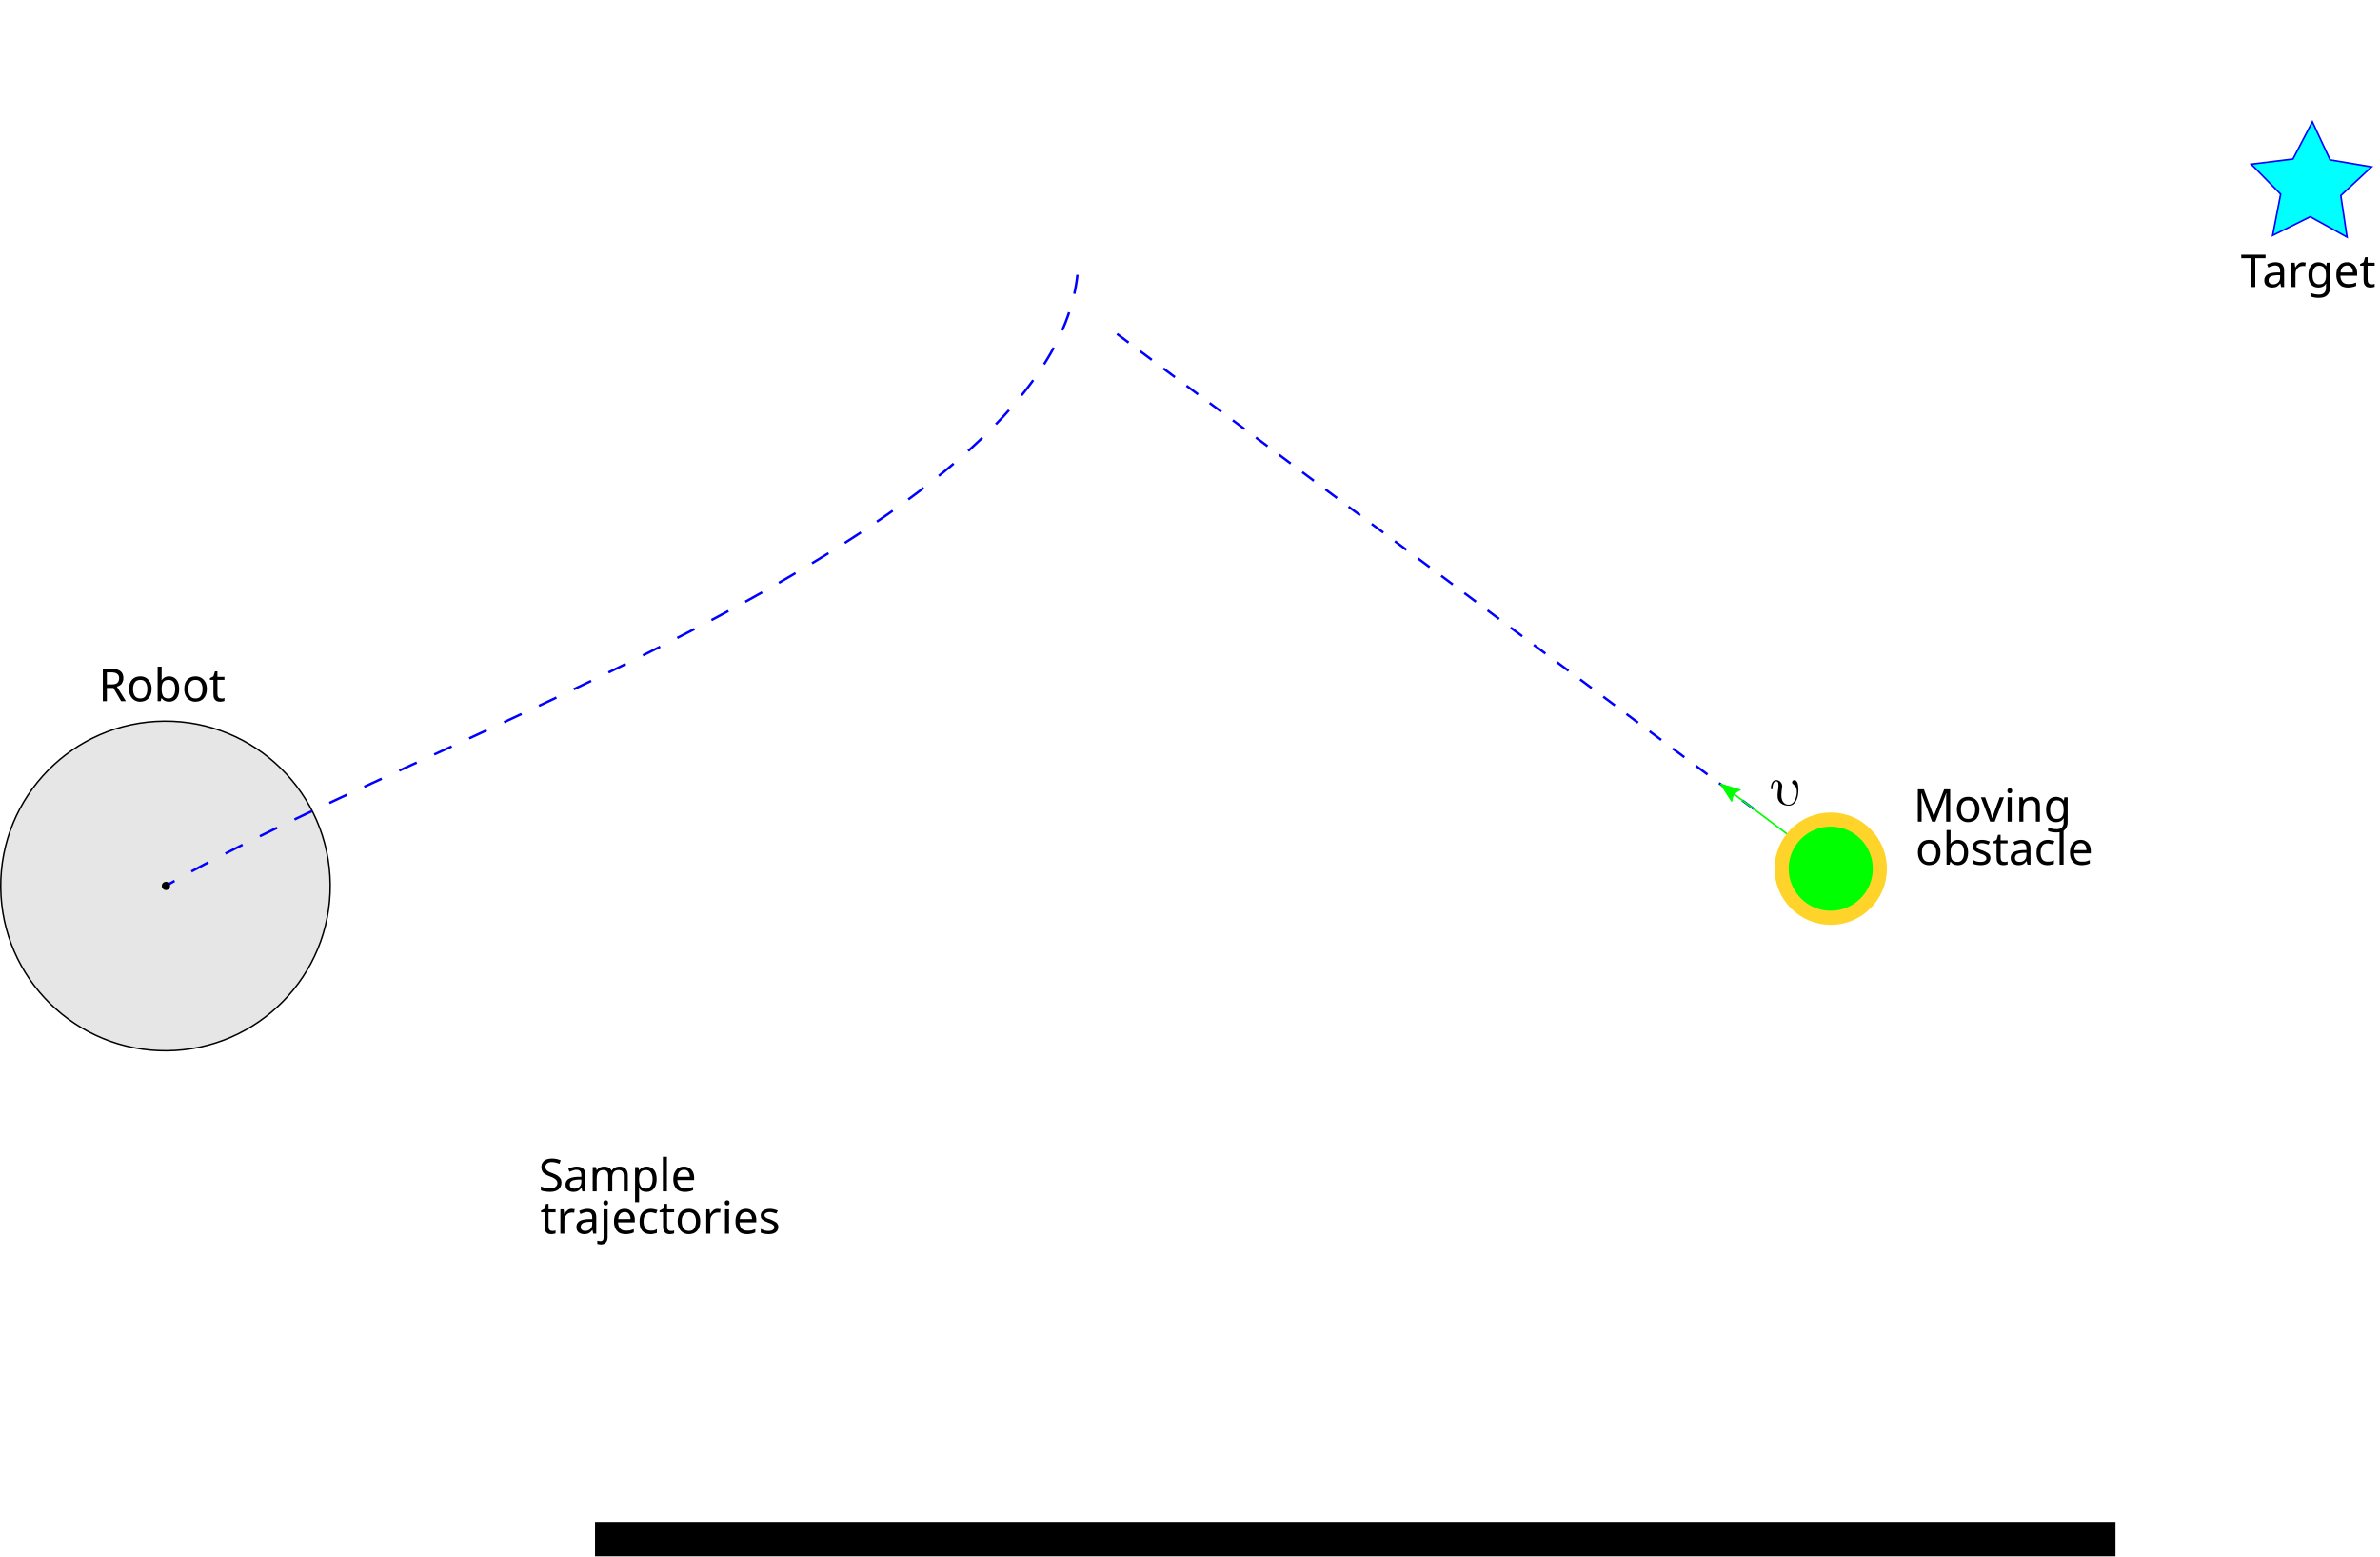
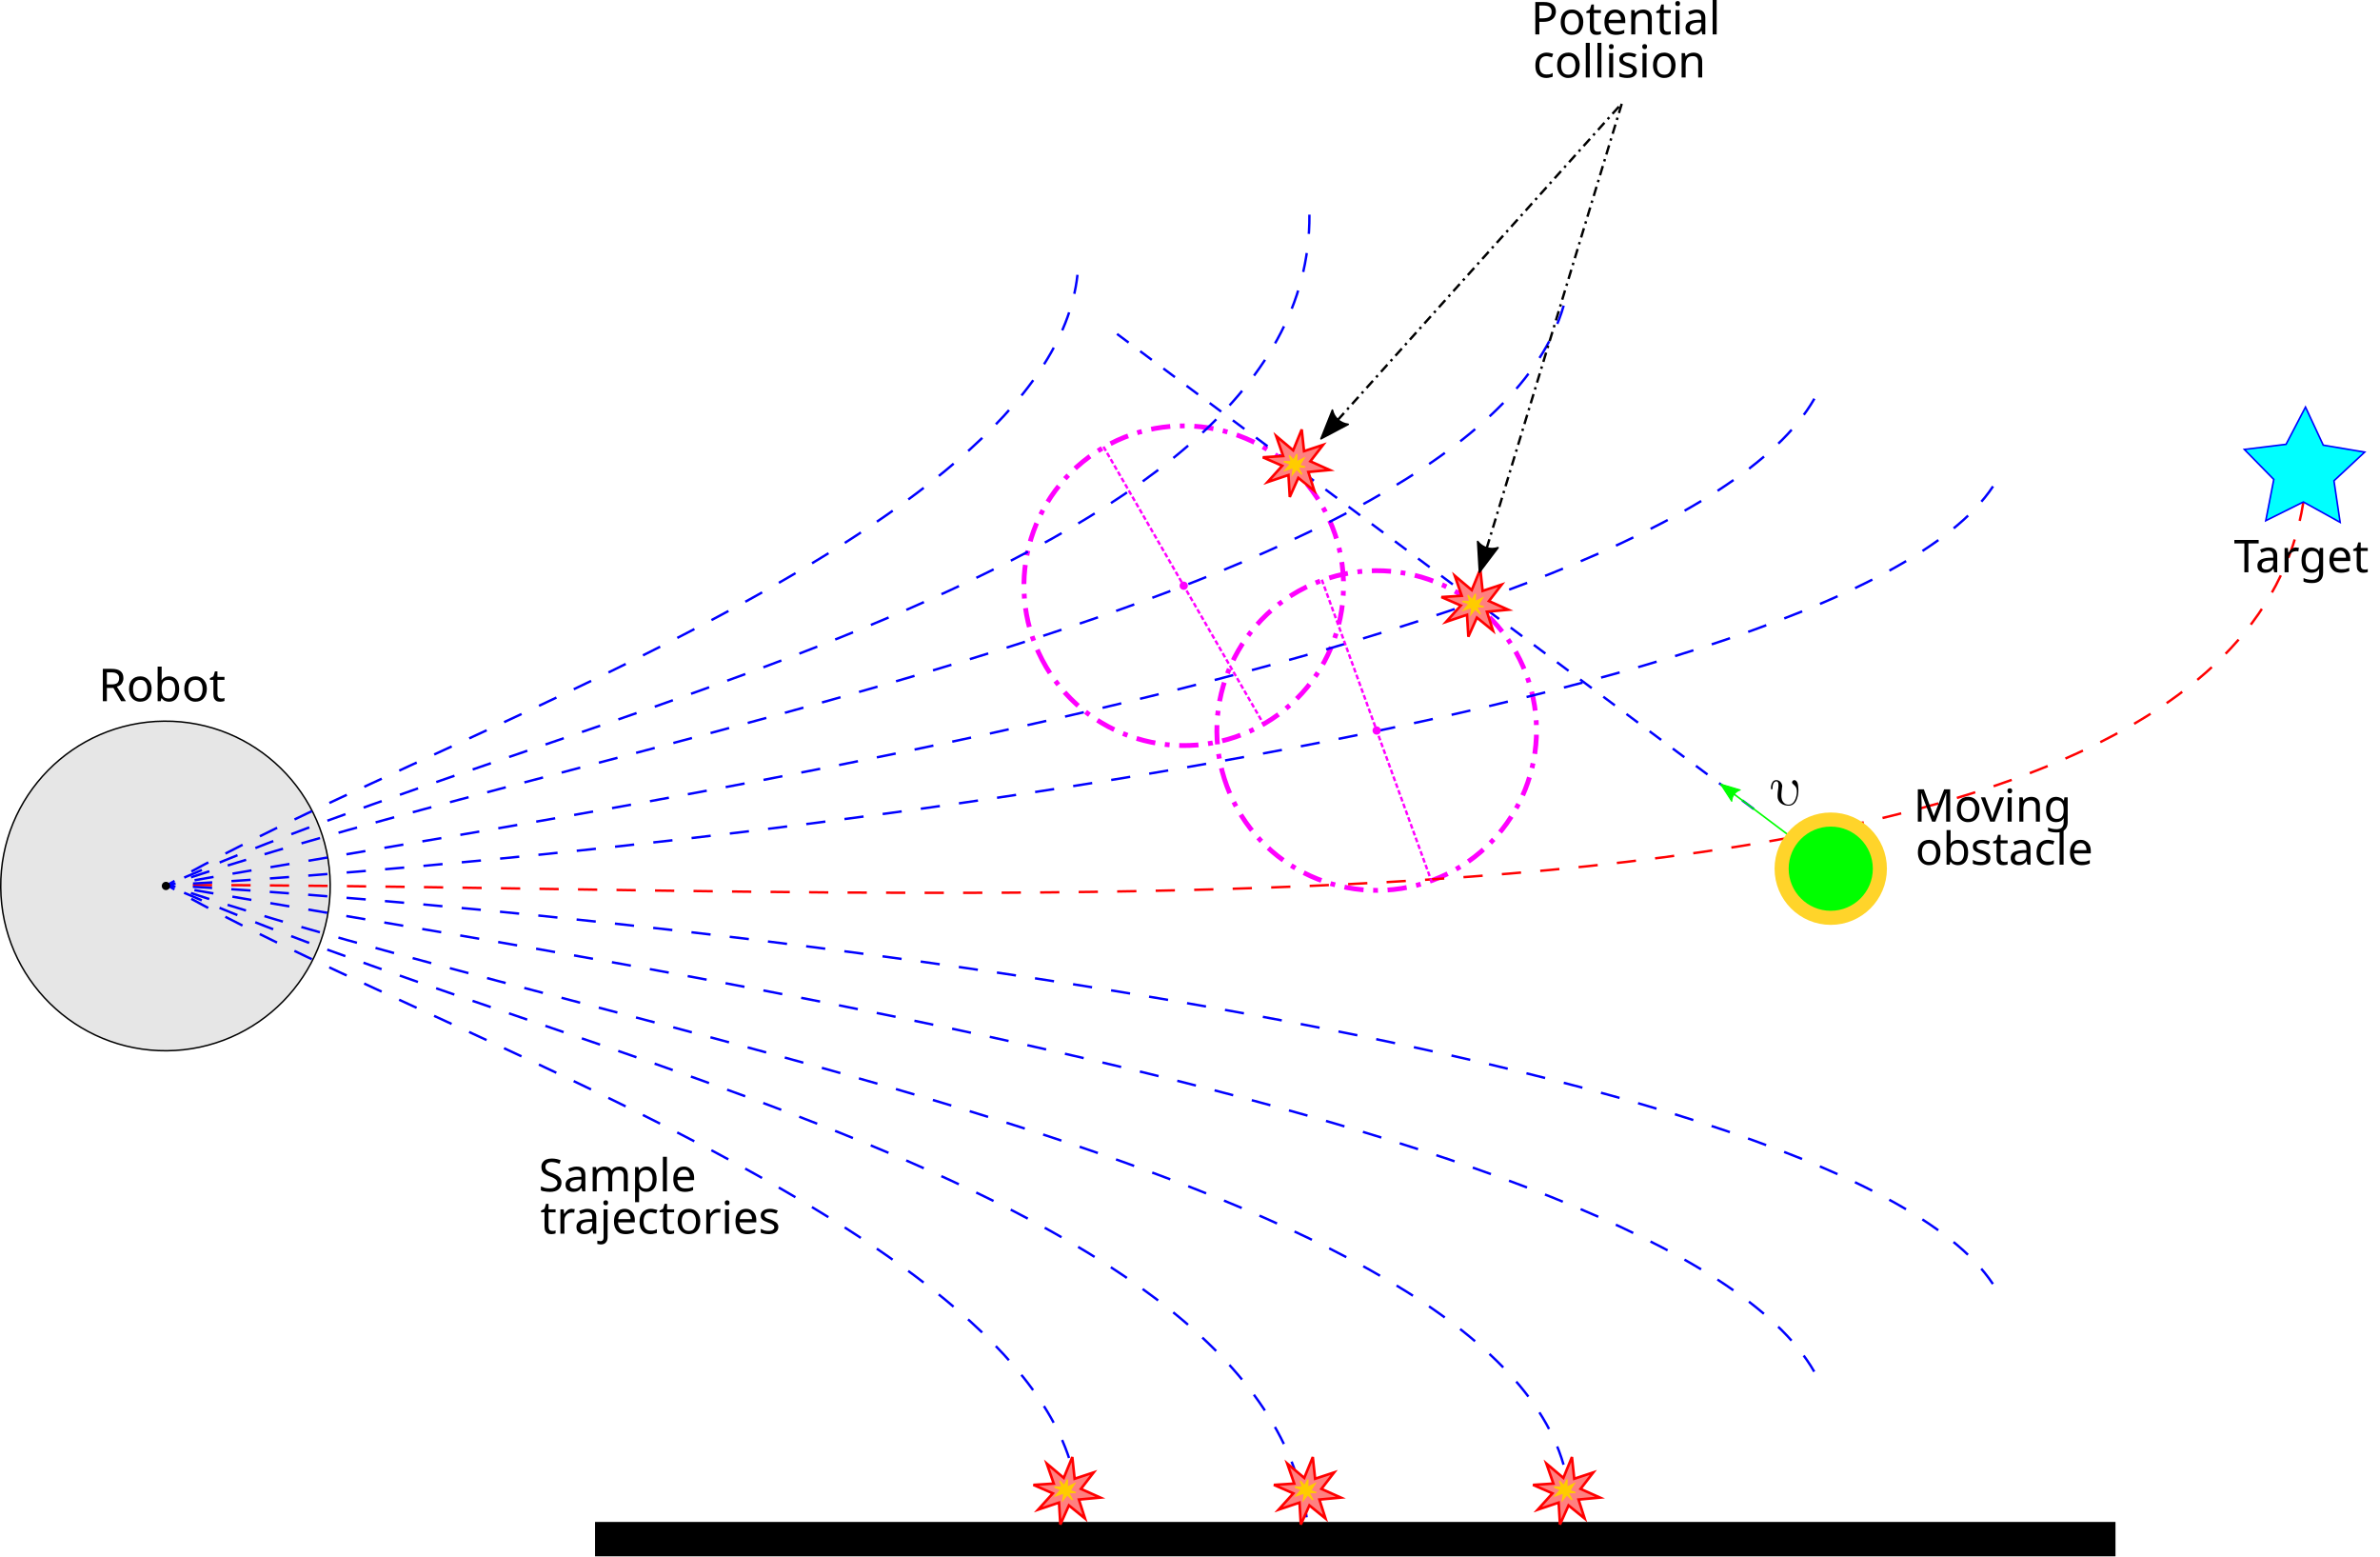
<svg xmlns="http://www.w3.org/2000/svg" xmlns:ns1="http://www.openswatchbook.org/uri/2009/osb" width="148.305mm" height="96.949mm" viewBox="0 0 148.305 96.949" version="1.1" id="svg8">
  <defs id="defs2">
    <marker orient="auto" refY="0" refX="0" id="marker10369" style="overflow:visible">
      <path id="path10367" style="fill:#000000;fill-opacity:1;fill-rule:evenodd;stroke:#000000;stroke-width:0.625;stroke-linejoin:round;stroke-opacity:1" d="M 8.719,4.034 -2.207,0.016 8.719,-4.002 c -1.745,2.372 -1.735,5.617 -6e-7,8.035 z" transform="matrix(1.1,0,0,1.1,1.1,0)" />
    </marker>
    <marker orient="auto" refY="0" refX="0" id="marker4769" style="overflow:visible">
      <path id="path4767" style="fill:#00ff00;fill-opacity:1;fill-rule:evenodd;stroke:#00ff00;stroke-width:0.625;stroke-linejoin:round;stroke-opacity:1" d="M 8.719,4.034 -2.207,0.016 8.719,-4.002 c -1.745,2.372 -1.735,5.617 -6e-7,8.035 z" transform="matrix(1.1,0,0,1.1,1.1,0)" />
    </marker>
    <marker style="overflow:visible" id="marker2928" refX="0" refY="0" orient="auto">
      <path transform="matrix(1.1,0,0,1.1,1.1,0)" d="M 8.719,4.034 -2.207,0.016 8.719,-4.002 c -1.745,2.372 -1.735,5.617 -6e-7,8.035 z" style="fill:#999999;fill-opacity:1;fill-rule:evenodd;stroke:#999999;stroke-width:0.625;stroke-linejoin:round;stroke-opacity:1" id="path2926" />
    </marker>
    <marker style="overflow:visible" id="marker1204" refX="0" refY="0" orient="auto">
      <path transform="matrix(-0.8,0,0,-0.8,-10,0)" style="fill:#999999;fill-opacity:1;fill-rule:evenodd;stroke:#999999;stroke-width:1pt;stroke-opacity:1" d="M 0,0 5,-5 -12.5,0 5,5 Z" id="path1202" />
    </marker>
    <linearGradient id="linearGradient5139" ns1:paint="solid">
      <stop style="stop-color:#00e100;stop-opacity:1;" offset="0" id="stop5137" />
    </linearGradient>
    <linearGradient id="linearGradient5133" ns1:paint="solid">
      <stop style="stop-color:#000000;stop-opacity:1;" offset="0" id="stop5131" />
    </linearGradient>
    <linearGradient id="linearGradient4597" ns1:paint="solid">
      <stop style="stop-color:#000000;stop-opacity:1;" offset="0" id="stop4595" />
    </linearGradient>
    <linearGradient id="linearGradient4591" ns1:paint="solid">
      <stop style="stop-color:#666666;stop-opacity:1;" offset="0" id="stop4589" />
    </linearGradient>
    <linearGradient id="linearGradient4559" ns1:paint="solid">
      <stop style="stop-color:#000000;stop-opacity:1;" offset="0" id="stop4557" />
    </linearGradient>
+     <marker style="overflow:visible" id="marker4858" refX="0" refY="0" orient="auto">
+       <path transform="matrix(1.1,0,0,1.1,1.1,0)" d="M 8.719,4.034 -2.207,0.016 8.719,-4.002 c -1.745,2.372 -1.735,5.617 -6e-7,8.035 z" style="fill:#000000;fill-opacity:1;fill-rule:evenodd;stroke:#000000;stroke-width:0.625;stroke-linejoin:round;stroke-opacity:1" id="path4856" />
+     </marker>
    <marker orient="auto" refY="0" refX="0" id="Arrow2Lend" style="overflow:visible">
      <path id="path4563" style="fill:#ff0000;fill-opacity:1;fill-rule:evenodd;stroke:#000000;stroke-width:0.625;stroke-linejoin:round;stroke-opacity:1" d="M 8.719,4.034 -2.207,0.016 8.719,-4.002 c -1.745,2.372 -1.735,5.617 -6e-7,8.035 z" transform="matrix(-1.1,0,0,-1.1,-1.1,0)" />
    </marker>
    <linearGradient id="linearGradient4531" ns1:paint="solid">
      <stop style="stop-color:#22aa00;stop-opacity:1;" offset="0" id="stop4529" />
    </linearGradient>
    <linearGradient id="linearGradient4525" ns1:paint="solid">
      <stop style="stop-color:#d4aa00;stop-opacity:1;" offset="0" id="stop4523" />
    </linearGradient>
    <clipPath clipPathUnits="userSpaceOnUse" id="clipPath4608">
      <g id="use4610">
        <circle style="fill:#666666;fill-opacity:1;stroke:none;stroke-width:0.808;stroke-miterlimit:4;stroke-dasharray:none;stroke-opacity:1" id="circle4670" cx="110.446" cy="65.928" r="2.5" />
        <rect style="fill:#666666;stroke-width:0.7;stroke-miterlimit:4;stroke-dasharray:none" id="rect4672" width="5" height="10" x="107.946" y="65.815" />
        <circle r="2.5" cy="75.939" cx="110.441" id="circle4674" style="fill:#666666;stroke-width:0.808;stroke-miterlimit:4;stroke-dasharray:none" />
      </g>
    </clipPath>
    <clipPath clipPathUnits="userSpaceOnUse" id="clipPath4691">
      <g id="use4693">
        <circle style="fill:#666666;fill-opacity:1;stroke:none;stroke-width:0.182;stroke-miterlimit:4;stroke-dasharray:none;stroke-opacity:1" id="circle5533" cx="84.31" cy="69.31" r="1.5" />
        <rect style="fill:#666666;fill-opacity:1;stroke:none;stroke-width:0.808;stroke-miterlimit:4;stroke-dasharray:none;stroke-opacity:1" id="rect5535" width="3" height="5" x="82.81" y="69.404" />
        <circle r="1.5" cy="74.48" cx="84.31" id="circle5537" style="fill:#666666;fill-opacity:1;stroke:none;stroke-width:0.182;stroke-miterlimit:4;stroke-dasharray:none;stroke-opacity:1" />
      </g>
    </clipPath>
  </defs>
  <g id="layer2" transform="translate(-16.9117,-55.47513)">
    <ellipse style="opacity:1;fill:#e6e6e6;fill-opacity:1;stroke:#000000;stroke-width:0.091;stroke-opacity:1" id="path4535" cx="110.898" cy="-26.256" rx="10.266" ry="10.266" transform="rotate(89.5)" />
+     <ellipse transform="rotate(149.5)" ry="9.956" rx="9.956" cy="-125.257" cx="-31.453" id="ellipse8764" style="opacity:1;fill:none;fill-opacity:1;stroke:#ff00ff;stroke-width:0.3;stroke-miterlimit:4;stroke-dasharray:1.2, 0.6, 0.3, 0.6;stroke-dashoffset:0;stroke-opacity:1" />
+     <ellipse style="opacity:1;fill:none;fill-opacity:1;stroke:#ff00ff;stroke-width:0.3;stroke-miterlimit:4;stroke-dasharray:1.2, 0.6, 0.3, 0.6;stroke-dashoffset:0;stroke-opacity:1" id="ellipse8878" cx="-60.828" cy="-130.553" rx="9.956" ry="9.956" transform="rotate(159.5)" />
  </g>
  <g id="layer3" transform="translate(-16.9117,-55.47513)">
    <g id="g4713" clip-path="url(#clipPath4691)" transform="matrix(0.00125978,0.5155708,-0.5155708,0.00125978,64.2551,75.27155)" style="opacity:1">
      <g id="g4711">
        <circle r="1.5" cy="69.31" cx="84.31" id="circle4705" style="fill:#666666;fill-opacity:1;stroke:none;stroke-width:0.182;stroke-miterlimit:4;stroke-dasharray:none;stroke-opacity:1" />
        <rect y="69.404" x="82.81" height="5" width="3" id="rect4707" style="fill:#666666;fill-opacity:1;stroke:none;stroke-width:0.808;stroke-miterlimit:4;stroke-dasharray:none;stroke-opacity:1" />
        <circle style="fill:#666666;fill-opacity:1;stroke:none;stroke-width:0.182;stroke-miterlimit:4;stroke-dasharray:none;stroke-opacity:1" id="circle4709" cx="84.31" cy="74.48" r="1.5" />
      </g>
    </g>
    <g transform="matrix(0.00125978,0.5155708,-0.5155708,0.00125978,64.11259,58.94098)" clip-path="url(#clipPath4691)" id="g5601" style="opacity:1">
      <g id="g5599">
        <circle style="fill:#666666;fill-opacity:1;stroke:none;stroke-width:0.182;stroke-miterlimit:4;stroke-dasharray:none;stroke-opacity:1" id="circle5593" cx="84.31" cy="69.31" r="1.5" />
        <rect style="fill:#666666;fill-opacity:1;stroke:none;stroke-width:0.808;stroke-miterlimit:4;stroke-dasharray:none;stroke-opacity:1" id="rect5595" width="3" height="5" x="82.81" y="69.404" />
        <circle r="1.5" cy="74.48" cx="84.31" id="circle5597" style="fill:#666666;fill-opacity:1;stroke:none;stroke-width:0.182;stroke-miterlimit:4;stroke-dasharray:none;stroke-opacity:1" />
      </g>
    </g>
    <g transform="matrix(4.9205338e-4,0.3265814,-0.3752682,0.00122289,46.47463,83.1097)" clip-path="url(#clipPath4691)" id="g5611" style="opacity:1">
      <g id="g5609">
        <circle style="fill:#666666;fill-opacity:1;stroke:none;stroke-width:0.182;stroke-miterlimit:4;stroke-dasharray:none;stroke-opacity:1" id="circle5603" cx="84.31" cy="69.31" r="1.5" />
        <rect style="fill:#666666;fill-opacity:1;stroke:none;stroke-width:0.808;stroke-miterlimit:4;stroke-dasharray:none;stroke-opacity:1" id="rect5605" width="3" height="5" x="82.81" y="69.404" />
        <circle r="1.5" cy="74.48" cx="84.31" id="circle5607" style="fill:#666666;fill-opacity:1;stroke:none;stroke-width:0.182;stroke-miterlimit:4;stroke-dasharray:none;stroke-opacity:1" />
      </g>
    </g>
  </g>
  <g id="layer1" transform="translate(-16.9117,-55.47513)">
+     <path style="opacity:1;fill:none;stroke:#ff0000;stroke-width:0.15;stroke-linecap:butt;stroke-linejoin:miter;stroke-miterlimit:4;stroke-dasharray:1.2, 1.2;stroke-dashoffset:0;stroke-opacity:1" d="M 160.443,86.745 C 155.716,116.716 77.607,110.55 27.334,110.608" id="path5589" />
    <path id="path8803" d="M 84.052,72.595 C 82.278,88.867 42.591,101.711 27.325,110.617" style="opacity:1;fill:none;stroke:#0000ff;stroke-width:0.15;stroke-linecap:butt;stroke-linejoin:miter;stroke-miterlimit:4;stroke-dasharray:1.2, 1.2;stroke-dashoffset:0;stroke-opacity:1" />
+     <path style="opacity:1;fill:none;stroke:#0000ff;stroke-width:0.15;stroke-linecap:butt;stroke-linejoin:miter;stroke-miterlimit:4;stroke-dasharray:1.2, 1.2;stroke-dashoffset:0;stroke-opacity:1" d="m 98.505,68.845 c 0.178,22.469 -46.922,30.763 -71.18,41.775" id="path8805" />
+     <path id="path8807" d="M 114.349,74.516 C 109.015,92.983 53.965,101.506 27.325,110.623" style="opacity:1;fill:none;stroke:#0000ff;stroke-width:0.15;stroke-linecap:butt;stroke-linejoin:miter;stroke-miterlimit:4;stroke-dasharray:1.2, 1.2;stroke-dashoffset:0;stroke-opacity:1" />
+     <path style="opacity:1;fill:none;stroke:#0000ff;stroke-width:0.15;stroke-linecap:butt;stroke-linejoin:miter;stroke-miterlimit:4;stroke-dasharray:1.2, 1.2;stroke-dashoffset:0;stroke-opacity:1" d="M 129.971,80.312 C 120.782,96.365 52.505,106.122 27.334,110.608" id="path8809" />
+     <path id="path8811" d="M 141.105,85.772 C 131.047,100.994 53.626,109.19 27.334,110.608" style="opacity:1;fill:none;stroke:#0000ff;stroke-width:0.15;stroke-linecap:butt;stroke-linejoin:miter;stroke-miterlimit:4;stroke-dasharray:1.2, 1.2;stroke-dashoffset:0;stroke-opacity:1" />
+     <path style="opacity:1;fill:none;stroke:#0000ff;stroke-width:0.15;stroke-linecap:butt;stroke-linejoin:miter;stroke-miterlimit:4;stroke-dasharray:1.2, 1.2;stroke-dashoffset:0;stroke-opacity:1" d="M 84.044,148.637 C 82.269,132.365 42.582,119.52 27.317,110.614" id="path8813" />
+     <path id="path8815" d="M 98.496,152.386 C 98.675,129.917 51.574,121.623 27.317,110.611" style="opacity:1;fill:none;stroke:#0000ff;stroke-width:0.15;stroke-linecap:butt;stroke-linejoin:miter;stroke-miterlimit:4;stroke-dasharray:1.2, 1.2;stroke-dashoffset:0;stroke-opacity:1" />
+     <path style="opacity:1;fill:none;stroke:#0000ff;stroke-width:0.15;stroke-linecap:butt;stroke-linejoin:miter;stroke-miterlimit:4;stroke-dasharray:1.2, 1.2;stroke-dashoffset:0;stroke-opacity:1" d="M 114.341,146.715 C 109.006,128.248 53.957,119.725 27.317,110.608" id="path8817" />
+     <path id="path8819" d="M 129.962,140.92 C 120.773,124.866 52.496,115.109 27.325,110.623" style="opacity:1;fill:none;stroke:#0000ff;stroke-width:0.15;stroke-linecap:butt;stroke-linejoin:miter;stroke-miterlimit:4;stroke-dasharray:1.2, 1.2;stroke-dashoffset:0;stroke-opacity:1" />
+     <path style="opacity:1;fill:none;stroke:#0000ff;stroke-width:0.15;stroke-linecap:butt;stroke-linejoin:miter;stroke-miterlimit:4;stroke-dasharray:1.2, 1.2;stroke-dashoffset:0;stroke-opacity:1" d="M 141.096,135.46 C 131.038,120.237 53.618,112.041 27.325,110.623" id="path8821" />
    <path id="path8886" d="M 86.518,76.277 126.448,106.06" style="opacity:1;fill:none;stroke:#0000ff;stroke-width:0.15;stroke-linecap:butt;stroke-linejoin:miter;stroke-miterlimit:4;stroke-dasharray:0.9, 0.9;stroke-dashoffset:0;stroke-opacity:1" />
    <path style="opacity:1;fill:#00ff00;stroke:#00ff00;stroke-width:0.1;stroke-linecap:butt;stroke-linejoin:miter;stroke-miterlimit:4;stroke-dasharray:none;stroke-dashoffset:0;stroke-opacity:1;marker-start:url(#marker4769)" d="m 124.233,104.395 5.337,4.012" id="path8888" />
-     <path style="fill:#00ffff;fill-opacity:1;stroke:#0000ff;stroke-width:0.098;stroke-miterlimit:4;stroke-dasharray:none;stroke-dashoffset:0;stroke-opacity:1" id="path9312" d="m 163.162,70.244 -2.291,-1.27 -2.345,1.167 0.5,-2.571 -1.835,-1.869 2.6,-0.319 1.211,-2.322 1.107,2.374 2.583,0.434 -1.916,1.786 z" />
+     <path style="fill:#00ffff;fill-opacity:1;stroke:#0000ff;stroke-width:0.098;stroke-miterlimit:4;stroke-dasharray:none;stroke-dashoffset:0;stroke-opacity:1" id="path9312" d="m 162.734,88.015 -2.291,-1.27 -2.345,1.167 0.5,-2.571 -1.835,-1.869 2.6,-0.319 1.211,-2.322 1.107,2.374 2.583,0.434 -1.916,1.786 z" />
  </g>
  <g id="layer5" transform="translate(-16.9117,-55.47513)">
    <circle style="fill:#00ff00;fill-opacity:1;stroke:#ffd42a;stroke-width:0.878;stroke-miterlimit:4;stroke-dasharray:none;stroke-dashoffset:0;stroke-opacity:1" id="path8884" cx="130.991" cy="109.589" r="3.061" />
  </g>
  <g id="layer4" transform="translate(-16.9117,-55.47513)">
    <circle style="opacity:1;fill:#000000;fill-opacity:1;stroke:none;stroke-width:0.035;stroke-miterlimit:4;stroke-dasharray:0.106, 0.106;stroke-dashoffset:0;stroke-opacity:1" id="path1054" cx="101.398" cy="52.035" transform="rotate(49)" r="0.258" />
+     <circle r="0.258" transform="rotate(109)" cy="-115.673" cx="57.431" id="circle8796" style="opacity:1;fill:#ff00ff;fill-opacity:1;stroke:none;stroke-width:0.035;stroke-miterlimit:4;stroke-dasharray:0.106, 0.106;stroke-dashoffset:0;stroke-opacity:1" />
+     <path style="fill:#000000;stroke:#ff00ff;stroke-width:0.15;stroke-linecap:butt;stroke-linejoin:miter;stroke-miterlimit:4;stroke-dasharray:0.3, 0.15;stroke-dashoffset:0;stroke-opacity:1" d="M 85.673,83.301 95.673,100.622" id="path8869" />
+     <circle style="opacity:1;fill:#ff00ff;fill-opacity:1;stroke:none;stroke-width:0.035;stroke-miterlimit:4;stroke-dasharray:0.106, 0.106;stroke-dashoffset:0;stroke-opacity:1" id="circle8880" cx="38.533" cy="-138.778" transform="rotate(119)" r="0.258" />
+     <path id="path8882" d="m 99.277,91.586 6.84,18.794" style="fill:#000000;stroke:#ff00ff;stroke-width:0.15;stroke-linecap:butt;stroke-linejoin:miter;stroke-miterlimit:4;stroke-dasharray:0.3, 0.15;stroke-dashoffset:0;stroke-opacity:1" />
  </g>
  <g id="layer6" transform="translate(-16.9117,-55.47513)">
    <rect style="fill:#000000;fill-opacity:1;stroke:none;stroke-width:0.042;stroke-miterlimit:4;stroke-dasharray:none;stroke-dashoffset:0;stroke-opacity:1" id="rect8801" width="94.744" height="2.141" x="53.99" y="150.283" />
  </g>
  <g id="layer8" transform="translate(-16.9117,-55.47513)">
+     <path transform="translate(61.17636,76.93936)" style="fill:#ff8080;fill-opacity:1;stroke:#ff0000;stroke-width:0.161;stroke-miterlimit:4;stroke-dasharray:none;stroke-dashoffset:0;stroke-opacity:1" id="path9367" d="M 37.642,9.119 36.637,8.303 36.105,9.493 36.022,8.128 34.719,8.566 35.635,7.551 34.426,7.024 35.693,6.943 35.257,5.695 36.318,6.588 36.85,5.289 36.994,6.64 38.181,6.248 37.387,7.274 38.597,7.814 37.262,7.937 Z" />
+     <path style="fill:#ffcc00;fill-opacity:1;stroke:#ffcc00;stroke-width:0.311;stroke-miterlimit:4;stroke-dasharray:none;stroke-dashoffset:0;stroke-opacity:1" id="path9369" d="m 62.468,19.881 -1.986,-0.098 0.295,1.398 -0.867,-1.52 -1.076,1.697 0.481,-1.714 -1.65,-0.271 1.612,-0.622 -1.567,-1.407 1.957,0.391 -0.266,-1.691 0.867,1.58 1.076,-1.153 -0.511,1.463 1.679,-0.022 -1.642,0.854 z" transform="matrix(0.1266483,-0.2259162,0.2259162,0.1266483,85.75947,95.61772)" />
+     <path d="M 37.642,9.119 36.637,8.303 36.105,9.493 36.022,8.128 34.719,8.566 35.635,7.551 34.426,7.024 35.693,6.943 35.257,5.695 36.318,6.588 36.85,5.289 36.994,6.64 38.181,6.248 37.387,7.274 38.597,7.814 37.262,7.937 Z" id="path9417" style="fill:#ff8080;fill-opacity:1;stroke:#ff0000;stroke-width:0.161;stroke-miterlimit:4;stroke-dasharray:none;stroke-dashoffset:0;stroke-opacity:1" transform="translate(72.30426,85.64486)" />
+     <path transform="matrix(0.1266483,-0.2259162,0.2259162,0.1266483,96.88736,104.3232)" d="m 62.468,19.881 -1.986,-0.098 0.295,1.398 -0.867,-1.52 -1.076,1.697 0.481,-1.714 -1.65,-0.271 1.612,-0.622 -1.567,-1.407 1.957,0.391 -0.266,-1.691 0.867,1.58 1.076,-1.153 -0.511,1.463 1.679,-0.022 -1.642,0.854 z" id="path9419" style="fill:#ffcc00;fill-opacity:1;stroke:#ffcc00;stroke-width:0.311;stroke-miterlimit:4;stroke-dasharray:none;stroke-dashoffset:0;stroke-opacity:1" />
+     <path transform="translate(46.88055,140.9507)" style="fill:#ff8080;fill-opacity:1;stroke:#ff0000;stroke-width:0.161;stroke-miterlimit:4;stroke-dasharray:none;stroke-dashoffset:0;stroke-opacity:1" id="path9421" d="M 37.642,9.119 36.637,8.303 36.105,9.493 36.022,8.128 34.719,8.566 35.635,7.551 34.426,7.024 35.693,6.943 35.257,5.695 36.318,6.588 36.85,5.289 36.994,6.64 38.181,6.248 37.387,7.274 38.597,7.814 37.262,7.937 Z" />
+     <path style="fill:#ffcc00;fill-opacity:1;stroke:#ffcc00;stroke-width:0.311;stroke-miterlimit:4;stroke-dasharray:none;stroke-dashoffset:0;stroke-opacity:1" id="path9423" d="m 62.468,19.881 -1.986,-0.098 0.295,1.398 -0.867,-1.52 -1.076,1.697 0.481,-1.714 -1.65,-0.271 1.612,-0.622 -1.567,-1.407 1.957,0.391 -0.266,-1.691 0.867,1.58 1.076,-1.153 -0.511,1.463 1.679,-0.022 -1.642,0.854 z" transform="matrix(0.1266483,-0.2259162,0.2259162,0.1266483,71.46366,159.496)" />
+     <path d="M 37.642,9.119 36.637,8.303 36.105,9.493 36.022,8.128 34.719,8.566 35.635,7.551 34.426,7.024 35.693,6.943 35.257,5.695 36.318,6.588 36.85,5.289 36.994,6.64 38.181,6.248 37.387,7.274 38.597,7.814 37.262,7.937 Z" id="path9425" style="fill:#ff8080;fill-opacity:1;stroke:#ff0000;stroke-width:0.161;stroke-miterlimit:4;stroke-dasharray:none;stroke-dashoffset:0;stroke-opacity:1" transform="translate(61.86621,140.9507)" />
+     <path transform="matrix(0.1266483,-0.2259162,0.2259162,0.1266483,86.44932,159.496)" d="m 62.468,19.881 -1.986,-0.098 0.295,1.398 -0.867,-1.52 -1.076,1.697 0.481,-1.714 -1.65,-0.271 1.612,-0.622 -1.567,-1.407 1.957,0.391 -0.266,-1.691 0.867,1.58 1.076,-1.153 -0.511,1.463 1.679,-0.022 -1.642,0.854 z" id="path9427" style="fill:#ffcc00;fill-opacity:1;stroke:#ffcc00;stroke-width:0.311;stroke-miterlimit:4;stroke-dasharray:none;stroke-dashoffset:0;stroke-opacity:1" />
+     <path transform="translate(78.01383,140.9507)" style="fill:#ff8080;fill-opacity:1;stroke:#ff0000;stroke-width:0.161;stroke-miterlimit:4;stroke-dasharray:none;stroke-dashoffset:0;stroke-opacity:1" id="path9429" d="M 37.642,9.119 36.637,8.303 36.105,9.493 36.022,8.128 34.719,8.566 35.635,7.551 34.426,7.024 35.693,6.943 35.257,5.695 36.318,6.588 36.85,5.289 36.994,6.64 38.181,6.248 37.387,7.274 38.597,7.814 37.262,7.937 Z" />
+     <path style="fill:#ffcc00;fill-opacity:1;stroke:#ffcc00;stroke-width:0.311;stroke-miterlimit:4;stroke-dasharray:none;stroke-dashoffset:0;stroke-opacity:1" id="path9431" d="m 62.468,19.881 -1.986,-0.098 0.295,1.398 -0.867,-1.52 -1.076,1.697 0.481,-1.714 -1.65,-0.271 1.612,-0.622 -1.567,-1.407 1.957,0.391 -0.266,-1.691 0.867,1.58 1.076,-1.153 -0.511,1.463 1.679,-0.022 -1.642,0.854 z" transform="matrix(0.1266483,-0.2259162,0.2259162,0.1266483,102.5969,159.496)" />
    <text xml:space="preserve" style="font-style:normal;font-weight:normal;font-size:10.583px;line-height:1.25;font-family:sans-serif;letter-spacing:0px;word-spacing:0px;fill:#000000;fill-opacity:1;stroke:none;stroke-width:0.265" x="23.039" y="99.157" id="text9435">
      <tspan id="tspan9433" x="23.039" y="99.157" style="font-size:2.822px;stroke-width:0.265">Robot</tspan>
    </text>
    <text id="text9439" y="129.694" x="50.477" style="font-style:normal;font-weight:normal;font-size:10.583px;line-height:1.25;font-family:sans-serif;letter-spacing:0px;word-spacing:0px;fill:#000000;fill-opacity:1;stroke:none;stroke-width:0.265" xml:space="preserve">
      <tspan style="font-size:2.822px;stroke-width:0.265" y="129.694" x="50.477" id="tspan9453">Sample</tspan>
    </text>
    <text xml:space="preserve" style="font-style:normal;font-weight:normal;font-size:10.583px;line-height:1.25;font-family:sans-serif;letter-spacing:0px;word-spacing:0px;fill:#000000;fill-opacity:1;stroke:none;stroke-width:0.265" x="136.137" y="106.663" id="text9443">
      <tspan id="tspan9441" x="136.137" y="106.663" style="font-size:2.822px;stroke-width:0.265">Moving</tspan>
    </text>
-     <text id="text9447" y="73.355" x="156.538" style="font-style:normal;font-weight:normal;font-size:10.583px;line-height:1.25;font-family:sans-serif;letter-spacing:0px;word-spacing:0px;fill:#000000;fill-opacity:1;stroke:none;stroke-width:0.265" xml:space="preserve">
-       <tspan style="font-size:2.822px;stroke-width:0.265" y="73.355" x="156.538" id="tspan9445">Target</tspan>
+     <text id="text9447" y="91.126" x="156.11" style="font-style:normal;font-weight:normal;font-size:10.583px;line-height:1.25;font-family:sans-serif;letter-spacing:0px;word-spacing:0px;fill:#000000;fill-opacity:1;stroke:none;stroke-width:0.265" xml:space="preserve">
+       <tspan style="font-size:2.822px;stroke-width:0.265" y="91.126" x="156.11" id="tspan9445">Target</tspan>
+     </text>
+     <text xml:space="preserve" style="font-style:normal;font-weight:normal;font-size:10.583px;line-height:1.25;font-family:sans-serif;letter-spacing:0px;word-spacing:0px;fill:#000000;fill-opacity:1;stroke:none;stroke-width:0.265" x="112.3" y="57.619" id="text9451">
+       <tspan id="tspan9449" x="112.3" y="57.619" style="font-size:2.822px;stroke-width:0.265">Potential</tspan>
    </text>
    <text xml:space="preserve" style="font-style:normal;font-weight:normal;font-size:10.583px;line-height:1.25;font-family:sans-serif;letter-spacing:0px;word-spacing:0px;fill:#000000;fill-opacity:1;stroke:none;stroke-width:0.265" x="50.577" y="132.324" id="text9459">
      <tspan id="tspan9457" x="50.577" y="132.324" style="font-size:2.822px;stroke-width:0.265">trajectories</tspan>
+     </text>
+     <text id="text9463" y="60.302" x="112.43" style="font-style:normal;font-weight:normal;font-size:10.583px;line-height:1.25;font-family:sans-serif;letter-spacing:0px;word-spacing:0px;fill:#000000;fill-opacity:1;stroke:none;stroke-width:0.265" xml:space="preserve">
+       <tspan style="font-size:2.822px;stroke-width:0.265" y="60.302" x="112.43" id="tspan9461">collision</tspan>
    </text>
    <text id="text9471" y="109.34" x="136.266" style="font-style:normal;font-weight:normal;font-size:10.583px;line-height:1.25;font-family:sans-serif;letter-spacing:0px;word-spacing:0px;fill:#000000;fill-opacity:1;stroke:none;stroke-width:0.265" xml:space="preserve">
      <tspan style="font-size:2.822px;stroke-width:0.265" y="109.34" x="136.266" id="tspan9469">obstacle</tspan>
    </text>
    <text id="text9475" y="94.887" x="145.986" style="font-style:normal;font-weight:normal;font-size:10.583px;line-height:1.25;font-family:sans-serif;letter-spacing:0px;word-spacing:0px;fill:#000000;fill-opacity:1;stroke:none;stroke-width:0.265" xml:space="preserve">
      <tspan style="font-style:normal;font-variant:normal;font-weight:normal;font-stretch:normal;font-size:2.822px;font-family:'03bd';-inkscape-font-specification:'03bd';stroke-width:0.265" y="104.251" x="145.986" id="tspan9473" />
    </text>
+     <path style="fill:none;stroke:#000000;stroke-width:0.15;stroke-linecap:butt;stroke-linejoin:miter;stroke-miterlimit:4;stroke-dasharray:0.6, 0.3, 0.15, 0.3;stroke-dashoffset:0;stroke-opacity:1;marker-start:url(#marker4858)" d="M 99.357,82.658 117.976,61.911" id="path9481" />
+     <path id="path10365" d="m 109.155,90.933 8.821,-29.022" style="fill:none;stroke:#000000;stroke-width:0.15;stroke-linecap:butt;stroke-linejoin:miter;stroke-miterlimit:4;stroke-dasharray:0.6, 0.3, 0.15, 0.3;stroke-dashoffset:0;stroke-opacity:1;marker-start:url(#marker10369)" />
    <text xml:space="preserve" style="font-style:normal;font-variant:normal;font-weight:normal;font-stretch:normal;font-size:3.528px;line-height:1.25;font-family:'Latin Modern Math';-inkscape-font-specification:'Latin Modern Math';letter-spacing:0px;word-spacing:0px;fill:#000000;fill-opacity:1;stroke:none;stroke-width:0.265" x="127.254" y="105.631" id="text964">
      <tspan id="tspan962" x="127.254" y="105.631" style="stroke-width:0.265">υ</tspan>
    </text>
  </g>
</svg>
